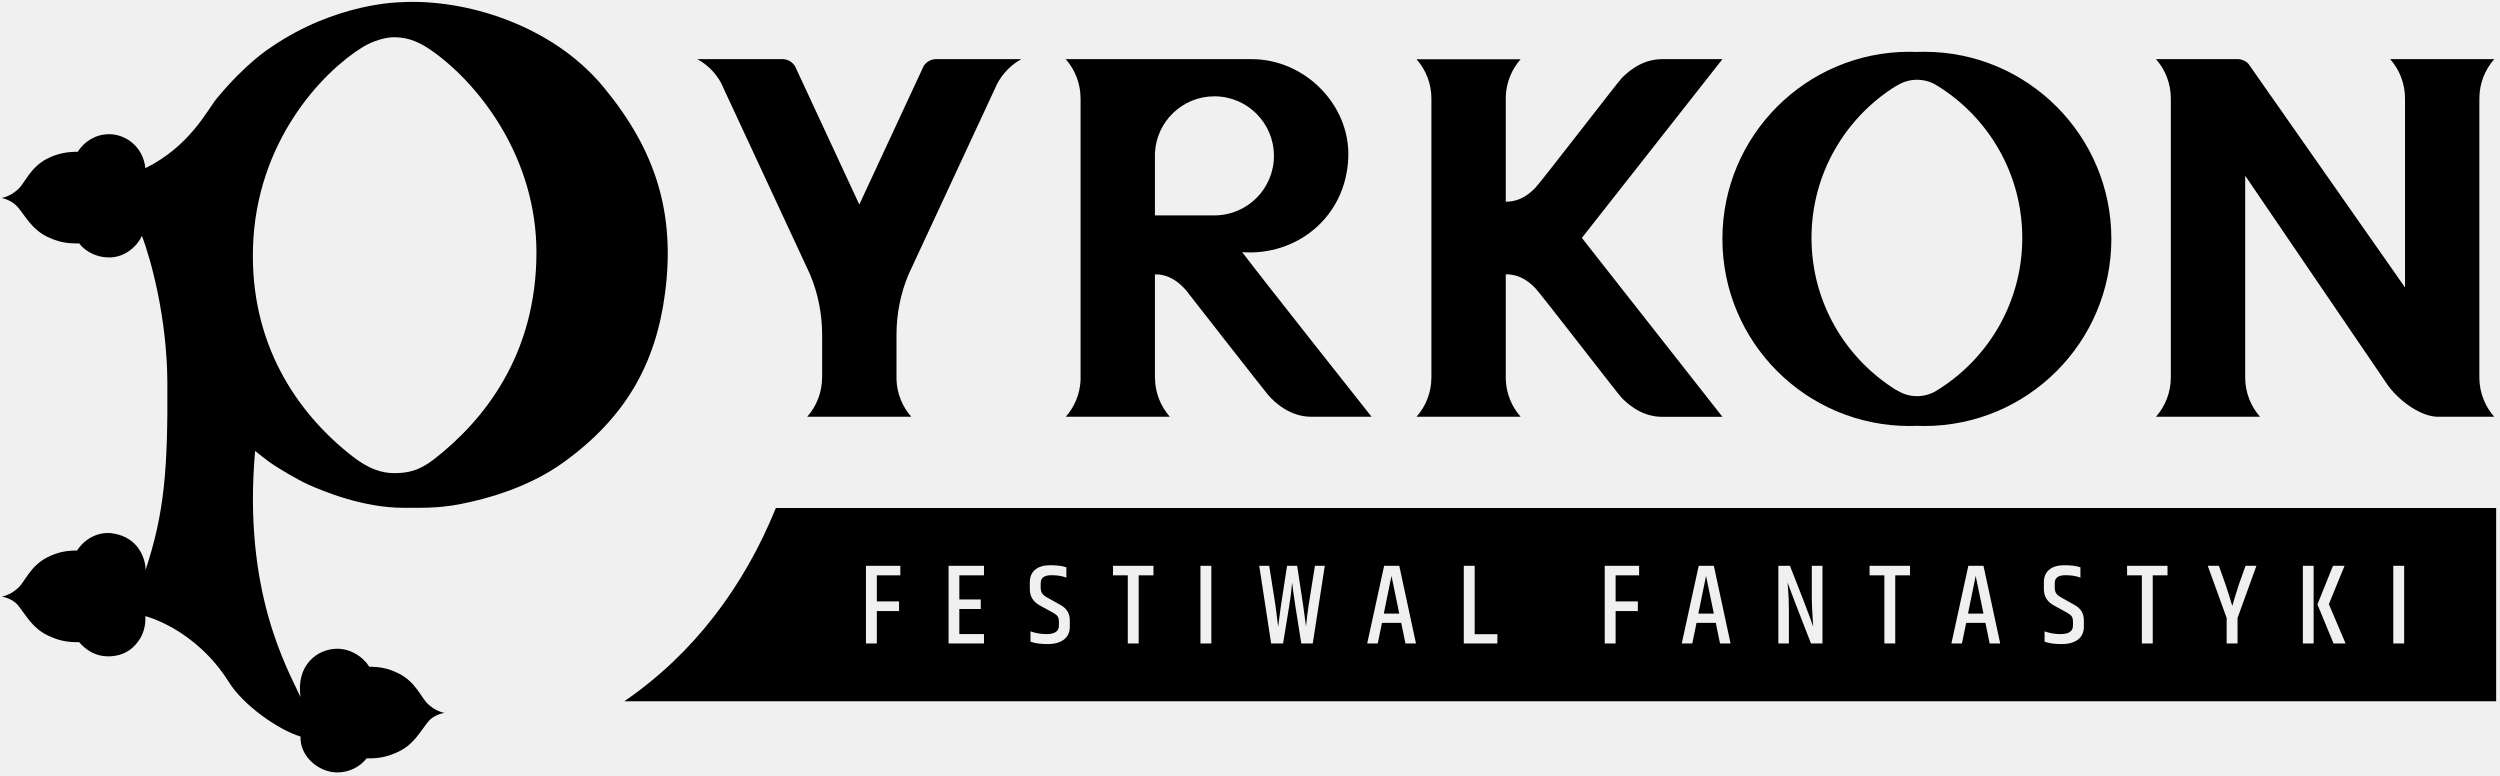
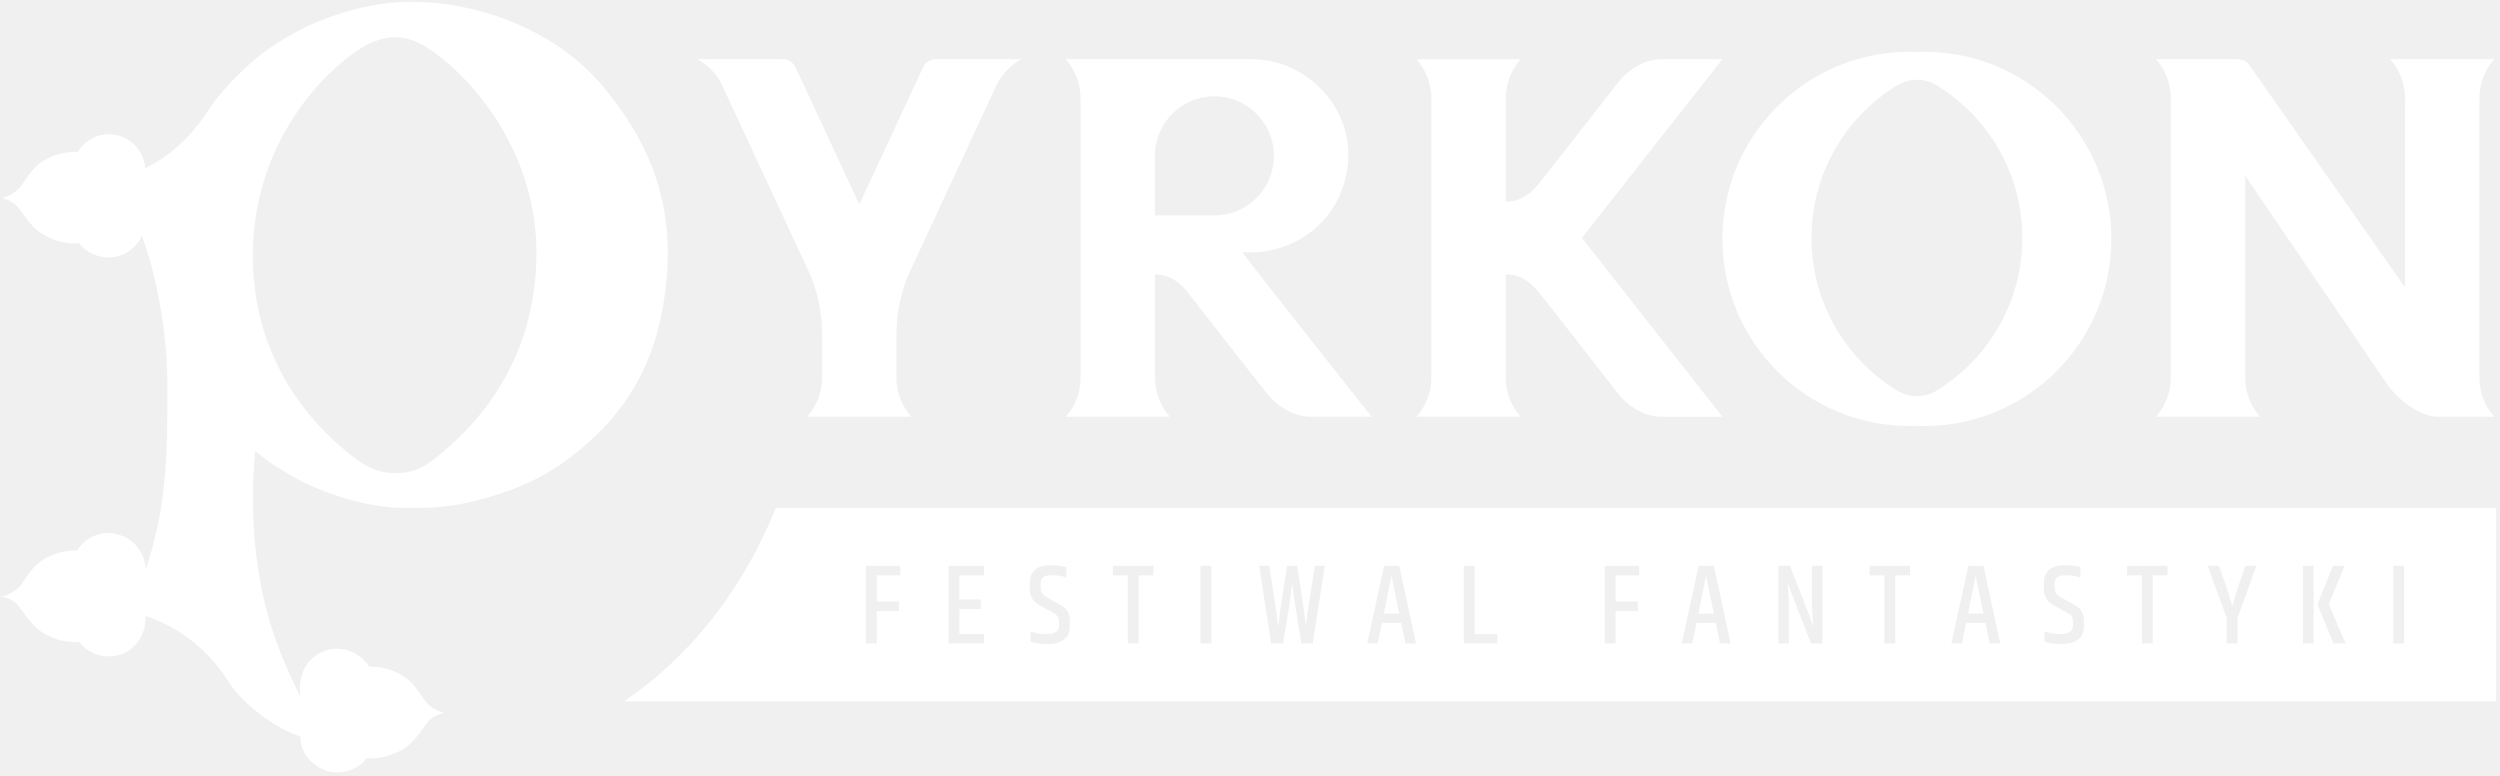
<svg xmlns="http://www.w3.org/2000/svg" class="c-logo__image" viewBox="0 0 535 166">
-   <g fill="#000000" transform="matrix(1 0 0 -1 -.667 166.373)">
+   <g fill="#ffffff" transform="matrix(1 0 0 -1 -.667 166.373)">
    <path class="c-logo__letter-p" d="M93.333,68 C90.192,65.563 87.76,65.057 84.852,65.057 C82.237,65.057 79.419,65.901 75.815,68.729 C63.768,78.161 54.024,92.971 54.629,113.328 C55.304,135.997 69.436,150.867 78.036,156.185 C80.445,157.675 83.185,158.36 84.891,158.341 C88.121,158.309 90.585,157.169 93.549,154.992 C103.612,147.596 115.289,132.115 115.289,112.299 C115.289,90.296 103.964,76.243 93.333,68 M129.656,147.661 C118.524,161.133 99.839,166.609 86.292,165.831 C86.292,165.831 72.432,165.803 58.419,156.148 C58.185,155.989 53.163,152.855 46.885,145.243 C44.815,142.729 41.173,135.063 31.607,130.317 C31.117,134.896 27.443,137.588 23.832,137.588 C21.017,137.588 18.54,136.071 17.128,133.823 C15.033,133.841 12.899,133.521 10.644,132.38 C6.949,130.508 5.893,127.225 4.376,125.828 C2.993,124.552 1.737,124.161 1.128,124.012 L0.832,123.955 C0.864,123.949 3.056,123.504 4.343,121.935 C6.027,119.88 7.376,117.221 10.549,115.668 C12.787,114.577 14.656,114.153 17.417,114.223 C18.873,112.372 21.263,111.211 23.832,111.211 C27.391,111.211 29.891,113.741 30.873,115.831 C32.735,110.913 36.208,98.564 36.305,84.575 C36.436,65.705 35.651,56.476 31.632,44.289 C31.745,45.781 30.697,51.341 24.495,52.18 C21.777,52.549 18.82,51.287 16.972,48.492 C14.877,48.513 12.899,48.191 10.644,47.052 C6.949,45.18 5.893,41.901 4.376,40.5 C2.993,39.227 1.737,38.836 1.128,38.688 L0.832,38.628 C0.864,38.625 3.048,38.349 4.336,36.779 C6.019,34.724 7.376,31.959 10.549,30.407 C12.787,29.315 14.649,28.823 17.415,28.893 C18.847,27.232 20.888,25.864 23.552,25.847 C27.285,25.825 29.317,27.781 30.46,29.645 C31.868,31.935 31.588,34.453 31.588,34.453 C31.588,34.453 42.263,31.86 49.532,20.248 C52.519,15.476 59.935,10.153 64.804,8.685 C64.617,4.391 68.769,1.005 72.645,1.005 C75.213,1.005 77.497,2.172 78.952,4.019 C81.716,3.948 83.689,4.435 85.927,5.528 C89.099,7.079 90.459,9.844 92.143,11.899 C93.429,13.469 95.615,13.745 95.645,13.752 L95.351,13.807 C94.743,13.956 93.485,14.344 92.101,15.617 C90.583,17.024 89.528,20.305 85.832,22.175 C83.58,23.315 81.619,23.639 79.524,23.62 C78.111,25.864 75.461,27.476 72.645,27.476 C68.44,27.476 63.803,23.987 64.804,17.14 C61.832,23.516 52.433,39.951 55.085,69.807 C56.109,69 57.151,68.153 57.852,67.643 C60.023,66.06 64.295,63.585 66.36,62.659 C69.708,61.151 78.205,57.636 86.848,57.636 C92.084,57.636 95.284,57.521 101.317,58.924 C104.517,59.667 113.415,61.847 121.015,67.315 C134.328,76.893 140.844,88.427 142.813,103.596 C145.06,120.877 140.728,134.268 129.656,147.661" transform="translate(.176 .066)" />
    <path d="M45.333,30.667 L64.296,71.456 C65.463,73.704 67.28,75.56 69.499,76.775 L51.088,76.775 C50.096,76.72 49.155,76.199 48.596,75.324 L34.811,45.659 L21.091,75.185 C20.547,76.141 19.56,76.717 18.516,76.775 L0.151,76.775 C2.257,75.62 4.003,73.889 5.175,71.789 L24.291,30.667 C25.943,26.708 26.855,22.361 26.855,17.805 C26.855,17.797 26.857,17.792 26.857,17.787 L26.857,8.667 L26.847,8.667 C26.847,5.439 25.645,2.491 23.668,0.245 L45.935,0.245 C44.071,2.363 42.897,5.108 42.769,8.12 L42.769,17.839 C42.773,22.383 43.685,26.716 45.333,30.667" transform="translate(149.747 76.943)" />
    <path d="M32,69.333 C39.036,69.333 44.739,63.628 44.739,56.588 C44.739,49.559 39.036,43.851 32,43.851 C31.897,43.851 31.796,43.853 31.693,43.856 L19.272,43.856 L19.272,57.123 C19.551,63.909 25.141,69.333 32,69.333 M37.947,35.987 C49.389,35.107 60.161,43.309 60.651,56.229 C61.08,67.467 51.389,77.289 39.96,77.289 L39.957,77.289 L0.177,77.295 C2.155,75.047 3.356,72.099 3.356,68.872 L3.361,68.872 L3.361,8.607 C3.228,5.604 2.056,2.872 0.195,0.76 L22.463,0.76 C20.483,3.005 19.283,5.953 19.283,9.181 L19.272,9.181 L19.272,31.221 C23.644,31.405 26.531,27.052 26.531,27.052 C26.531,27.052 41.895,7.375 43.353,5.601 C44.812,3.828 48.187,0.76 52.695,0.76 L65.635,0.76 C65.635,0.76 41.935,30.659 37.947,35.987" transform="translate(228.55 76.428)" />
    <path d="M69.333,69.333 C69.341,72.549 70.541,75.481 72.513,77.721 L50.243,77.721 C52.221,75.476 53.421,72.531 53.421,69.303 L53.421,28.861 L19.932,76.695 C19.396,77.276 18.648,77.664 17.809,77.721 L0.125,77.721 C2.104,75.476 3.303,72.531 3.303,69.303 L3.303,9.613 C3.303,6.385 2.104,3.437 0.125,1.193 L22.393,1.193 C20.464,3.377 19.273,6.24 19.219,9.375 L19.219,52.771 L49.836,7.801 C52.683,4.033 57.191,1.191 60.459,1.191 L72.511,1.193 C70.579,3.377 69.391,6.24 69.333,9.375 L69.333,69.333 Z" transform="translate(461.92 75.996)" />
    <path d="M46.667,8 C46.667,8.003 46.664,8.003 46.661,8.003 C46.607,7.964 46.552,7.929 46.495,7.893 C46.383,7.823 46.268,7.757 46.156,7.691 C44.995,7.028 43.653,6.648 42.224,6.648 C40.625,6.648 39.133,7.123 37.885,7.937 C37.872,7.929 37.864,7.924 37.849,7.912 C26.921,14.653 19.639,26.728 19.639,40.509 C19.639,54.289 26.919,66.364 37.844,73.101 C37.857,73.091 37.869,73.084 37.885,73.076 C39.133,73.888 40.625,74.361 42.224,74.361 C43.867,74.361 45.396,73.864 46.661,73.008 L46.677,73.016 C57.524,66.257 64.743,54.229 64.743,40.509 C64.743,26.785 57.519,14.752 46.667,8 M43.765,80.349 C43.237,80.349 42.713,80.341 42.191,80.317 C41.667,80.341 41.14,80.349 40.612,80.349 C18.5,80.349 0.573,62.421 0.573,40.309 C0.573,18.195 18.5,0.265 40.612,0.265 C41.14,0.265 41.667,0.284 42.191,0.303 C42.713,0.284 43.237,0.265 43.765,0.265 C65.88,0.265 83.807,18.195 83.807,40.309 C83.807,62.421 65.88,80.349 43.765,80.349" transform="translate(368.69 74.944)" />
    <path d="M66.667,77.333 L53.763,77.333 C49.021,77.333 45.896,74.052 45.107,73.265 C44.32,72.476 27.708,50.885 26.651,49.828 C25.596,48.776 23.664,46.831 20.295,46.831 L20.295,69.136 C20.352,72.268 21.544,75.123 23.472,77.309 L1.203,77.309 C3.183,75.071 4.383,72.12 4.383,68.893 L4.383,38.869 L4.383,37.161 L4.383,9.225 C4.383,5.997 3.183,3.049 1.203,0.805 L23.472,0.805 C21.544,2.992 20.352,5.852 20.295,8.987 L20.295,31.288 C23.664,31.288 25.596,29.343 26.651,28.288 C27.708,27.231 44.32,5.64 45.107,4.852 C45.896,4.065 49.021,0.787 53.763,0.787 L66.667,0.787 L36.581,39.077 L66.667,77.333 Z" transform="translate(302.604 76.384)" />
    <polygon points="0 0 3.312 0 1.645 8.071" transform="translate(421.82 35.064)" />
    <polygon points="0 0 3.309 0 1.643 8.071" transform="translate(364.117 35.064)" />
    <path d="M515.156,28.665 L512.828,28.665 L512.828,45.293 L515.156,45.293 L515.156,28.665 Z M500.049,28.665 L496.593,37.028 L499.927,45.293 L502.404,45.293 L499.044,37.08 L502.625,28.665 L500.049,28.665 Z M495.784,28.665 L493.479,28.665 L493.479,45.293 L495.784,45.293 L495.784,28.665 Z M479.503,34.135 L479.503,28.665 L477.169,28.665 L477.169,34.135 L473.125,45.293 L475.503,45.293 L476.899,41.371 C477.409,39.895 477.899,38.337 478.372,36.684 C478.831,38.285 479.312,39.848 479.817,41.371 L481.216,45.293 L483.547,45.293 L479.503,34.135 Z M464.516,43.256 L461.352,43.256 L461.352,28.665 L459.024,28.665 L459.024,43.256 L455.86,43.256 L455.86,45.293 L464.516,45.293 L464.516,43.256 Z M446.615,32.267 C446.615,31.077 446.197,30.157 445.361,29.512 C444.528,28.863 443.357,28.54 441.847,28.54 C440.331,28.54 439.117,28.712 438.203,29.059 L438.203,31.261 C439.279,30.871 440.419,30.676 441.612,30.676 C443.393,30.676 444.284,31.28 444.284,32.491 L444.284,33.321 C444.284,33.816 444.195,34.196 444.013,34.465 C443.836,34.736 443.5,34.999 443.011,35.261 L440.237,36.785 C438.784,37.567 438.055,38.736 438.055,40.288 L438.055,41.759 C438.055,42.92 438.435,43.821 439.195,44.457 C439.956,45.097 441.039,45.416 442.445,45.416 C443.852,45.416 444.995,45.267 445.877,44.975 L445.877,42.764 C444.995,43.108 443.924,43.28 442.664,43.28 C441.143,43.28 440.383,42.717 440.383,41.584 L440.383,40.632 C440.383,40.108 440.487,39.696 440.693,39.395 C440.896,39.092 441.257,38.793 441.784,38.501 L444.628,36.905 C445.951,36.187 446.615,35.1 446.615,33.644 L446.615,32.267 Z M426.456,28.665 L425.547,33.08 L421.427,33.08 L420.519,28.665 L418.263,28.665 L421.893,45.293 L425.133,45.293 L428.711,28.665 L426.456,28.665 Z M409.412,43.256 L406.248,43.256 L406.248,28.665 L403.919,28.665 L403.919,43.256 L400.755,43.256 L400.755,45.293 L409.412,45.293 L409.412,43.256 Z M390.675,28.665 L388.221,28.665 C385.656,35.223 383.981,39.569 383.195,41.712 C383.195,41.532 383.229,41.157 383.295,40.584 C383.424,39.16 383.489,37.584 383.489,35.853 L383.489,28.665 L381.235,28.665 L381.235,45.293 L383.711,45.293 C385.984,39.535 387.367,35.975 387.857,34.597 C388.347,33.225 388.625,32.449 388.691,32.267 C388.691,32.416 388.643,33.139 388.555,34.439 C388.464,35.744 388.412,36.996 388.393,38.204 L388.393,45.293 L390.675,45.293 L390.675,28.665 Z M368.752,28.665 L367.847,33.08 L363.724,33.08 L362.815,28.665 L360.56,28.665 L364.191,45.293 L367.427,45.293 L371.008,28.665 L368.752,28.665 Z M351.437,43.256 L346.409,43.256 L346.409,37.668 L351.169,37.668 L351.169,35.605 L346.409,35.605 L346.409,28.665 L344.081,28.665 L344.081,45.293 L351.437,45.293 L351.437,43.256 Z M321.104,28.665 L313.919,28.665 L313.919,45.293 L316.248,45.293 L316.248,30.649 L321.104,30.649 L321.104,28.665 Z M301.435,28.665 L300.528,33.08 L296.409,33.08 L295.5,28.665 L293.245,28.665 L296.875,45.293 L300.109,45.293 L303.691,28.665 L301.435,28.665 Z M281.596,28.665 L279.143,28.665 C278.028,35.483 277.377,39.84 277.18,41.736 C277.033,39.939 276.815,38.181 276.519,36.465 L275.243,28.665 L272.693,28.665 L270.143,45.293 L272.279,45.293 L273.628,36.712 L274.191,32.247 C274.369,33.749 274.565,35.236 274.779,36.712 L276.101,45.293 L278.26,45.293 L279.56,36.712 L280.148,32.319 C280.331,34.017 280.508,35.483 280.691,36.712 L282.063,45.293 L284.169,45.293 L281.596,28.665 Z M259.892,28.665 L257.563,28.665 L257.563,45.293 L259.892,45.293 L259.892,28.665 Z M247.508,43.256 L244.344,43.256 L244.344,28.665 L242.015,28.665 L242.015,43.256 L238.851,43.256 L238.851,45.293 L247.508,45.293 L247.508,43.256 Z M229.607,32.267 C229.607,31.077 229.188,30.157 228.353,29.512 C227.519,28.863 226.345,28.54 224.833,28.54 C223.324,28.54 222.109,28.712 221.193,29.059 L221.193,31.261 C222.273,30.871 223.408,30.676 224.603,30.676 C226.384,30.676 227.276,31.28 227.276,32.491 L227.276,33.321 C227.276,33.816 227.184,34.196 227.004,34.465 C226.824,34.736 226.489,34.999 226,35.261 L223.228,36.785 C221.775,37.567 221.047,38.736 221.047,40.288 L221.047,41.759 C221.047,42.92 221.427,43.821 222.188,44.457 C222.947,45.097 224.028,45.416 225.437,45.416 C226.84,45.416 227.987,45.267 228.869,44.975 L228.869,42.764 C227.987,43.108 226.915,43.28 225.659,43.28 C224.136,43.28 223.375,42.717 223.375,41.584 L223.375,40.632 C223.375,40.108 223.479,39.696 223.683,39.395 C223.888,39.092 224.251,38.793 224.775,38.501 L227.617,36.905 C228.944,36.187 229.607,35.1 229.607,33.644 L229.607,32.267 Z M211.239,43.256 L205.965,43.256 L205.965,38.084 L210.552,38.084 L210.552,36.048 L205.965,36.048 L205.965,30.676 L211.239,30.676 L211.239,28.665 L203.661,28.665 L203.661,45.293 L211.239,45.293 L211.239,43.256 Z M193.336,43.256 L188.309,43.256 L188.309,37.668 L193.065,37.668 L193.065,35.605 L188.309,35.605 L188.309,28.665 L185.979,28.665 L185.979,45.293 L193.336,45.293 L193.336,43.256 Z M166.7,57.655 C159.859,40.804 149.079,26.439 134.261,16.305 L534.844,16.305 L534.844,57.655 L166.7,57.655 Z" />
    <polygon points="0 0 3.309 0 1.643 8.071" transform="translate(296.8 35.064)" />
  </g>
</svg>
